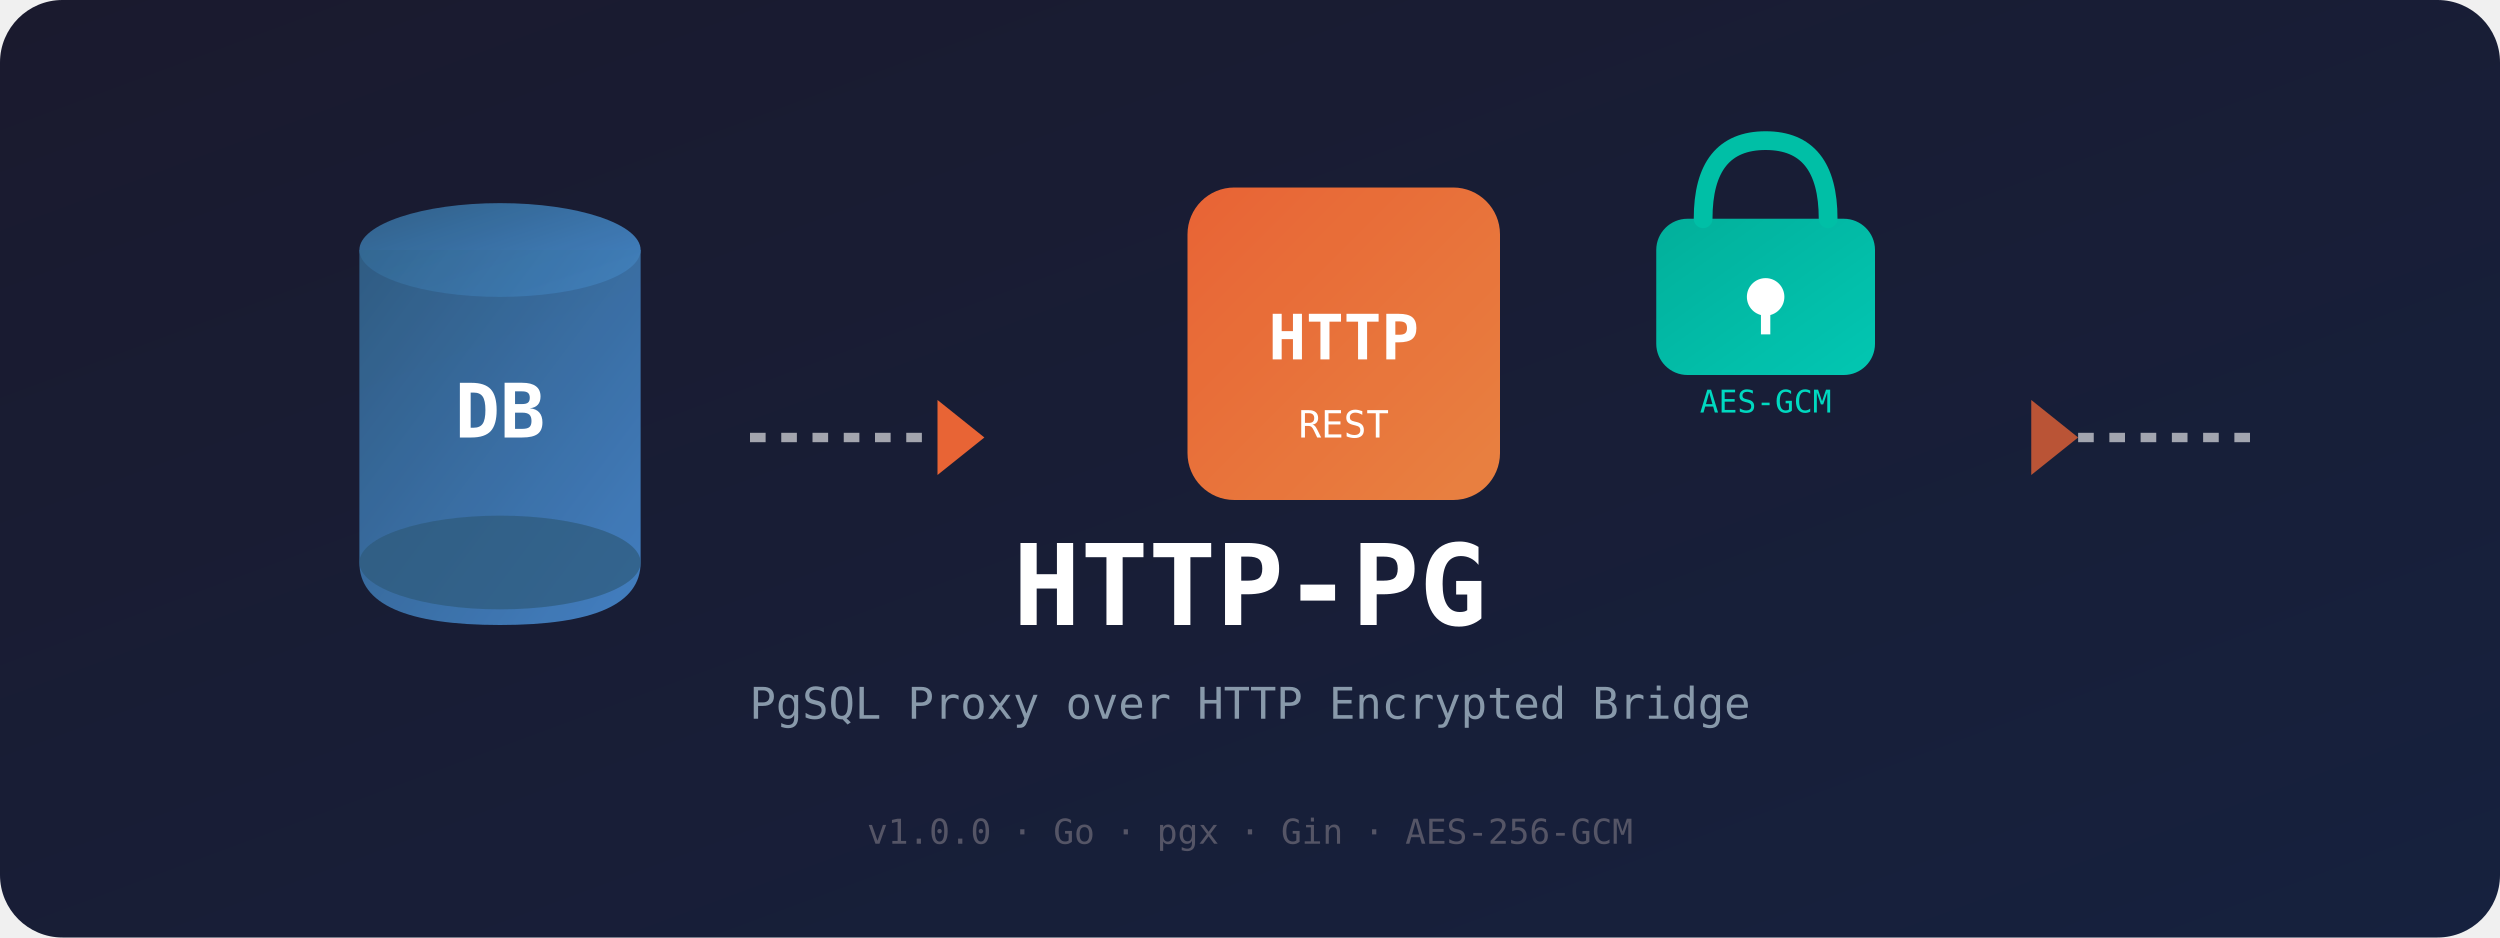
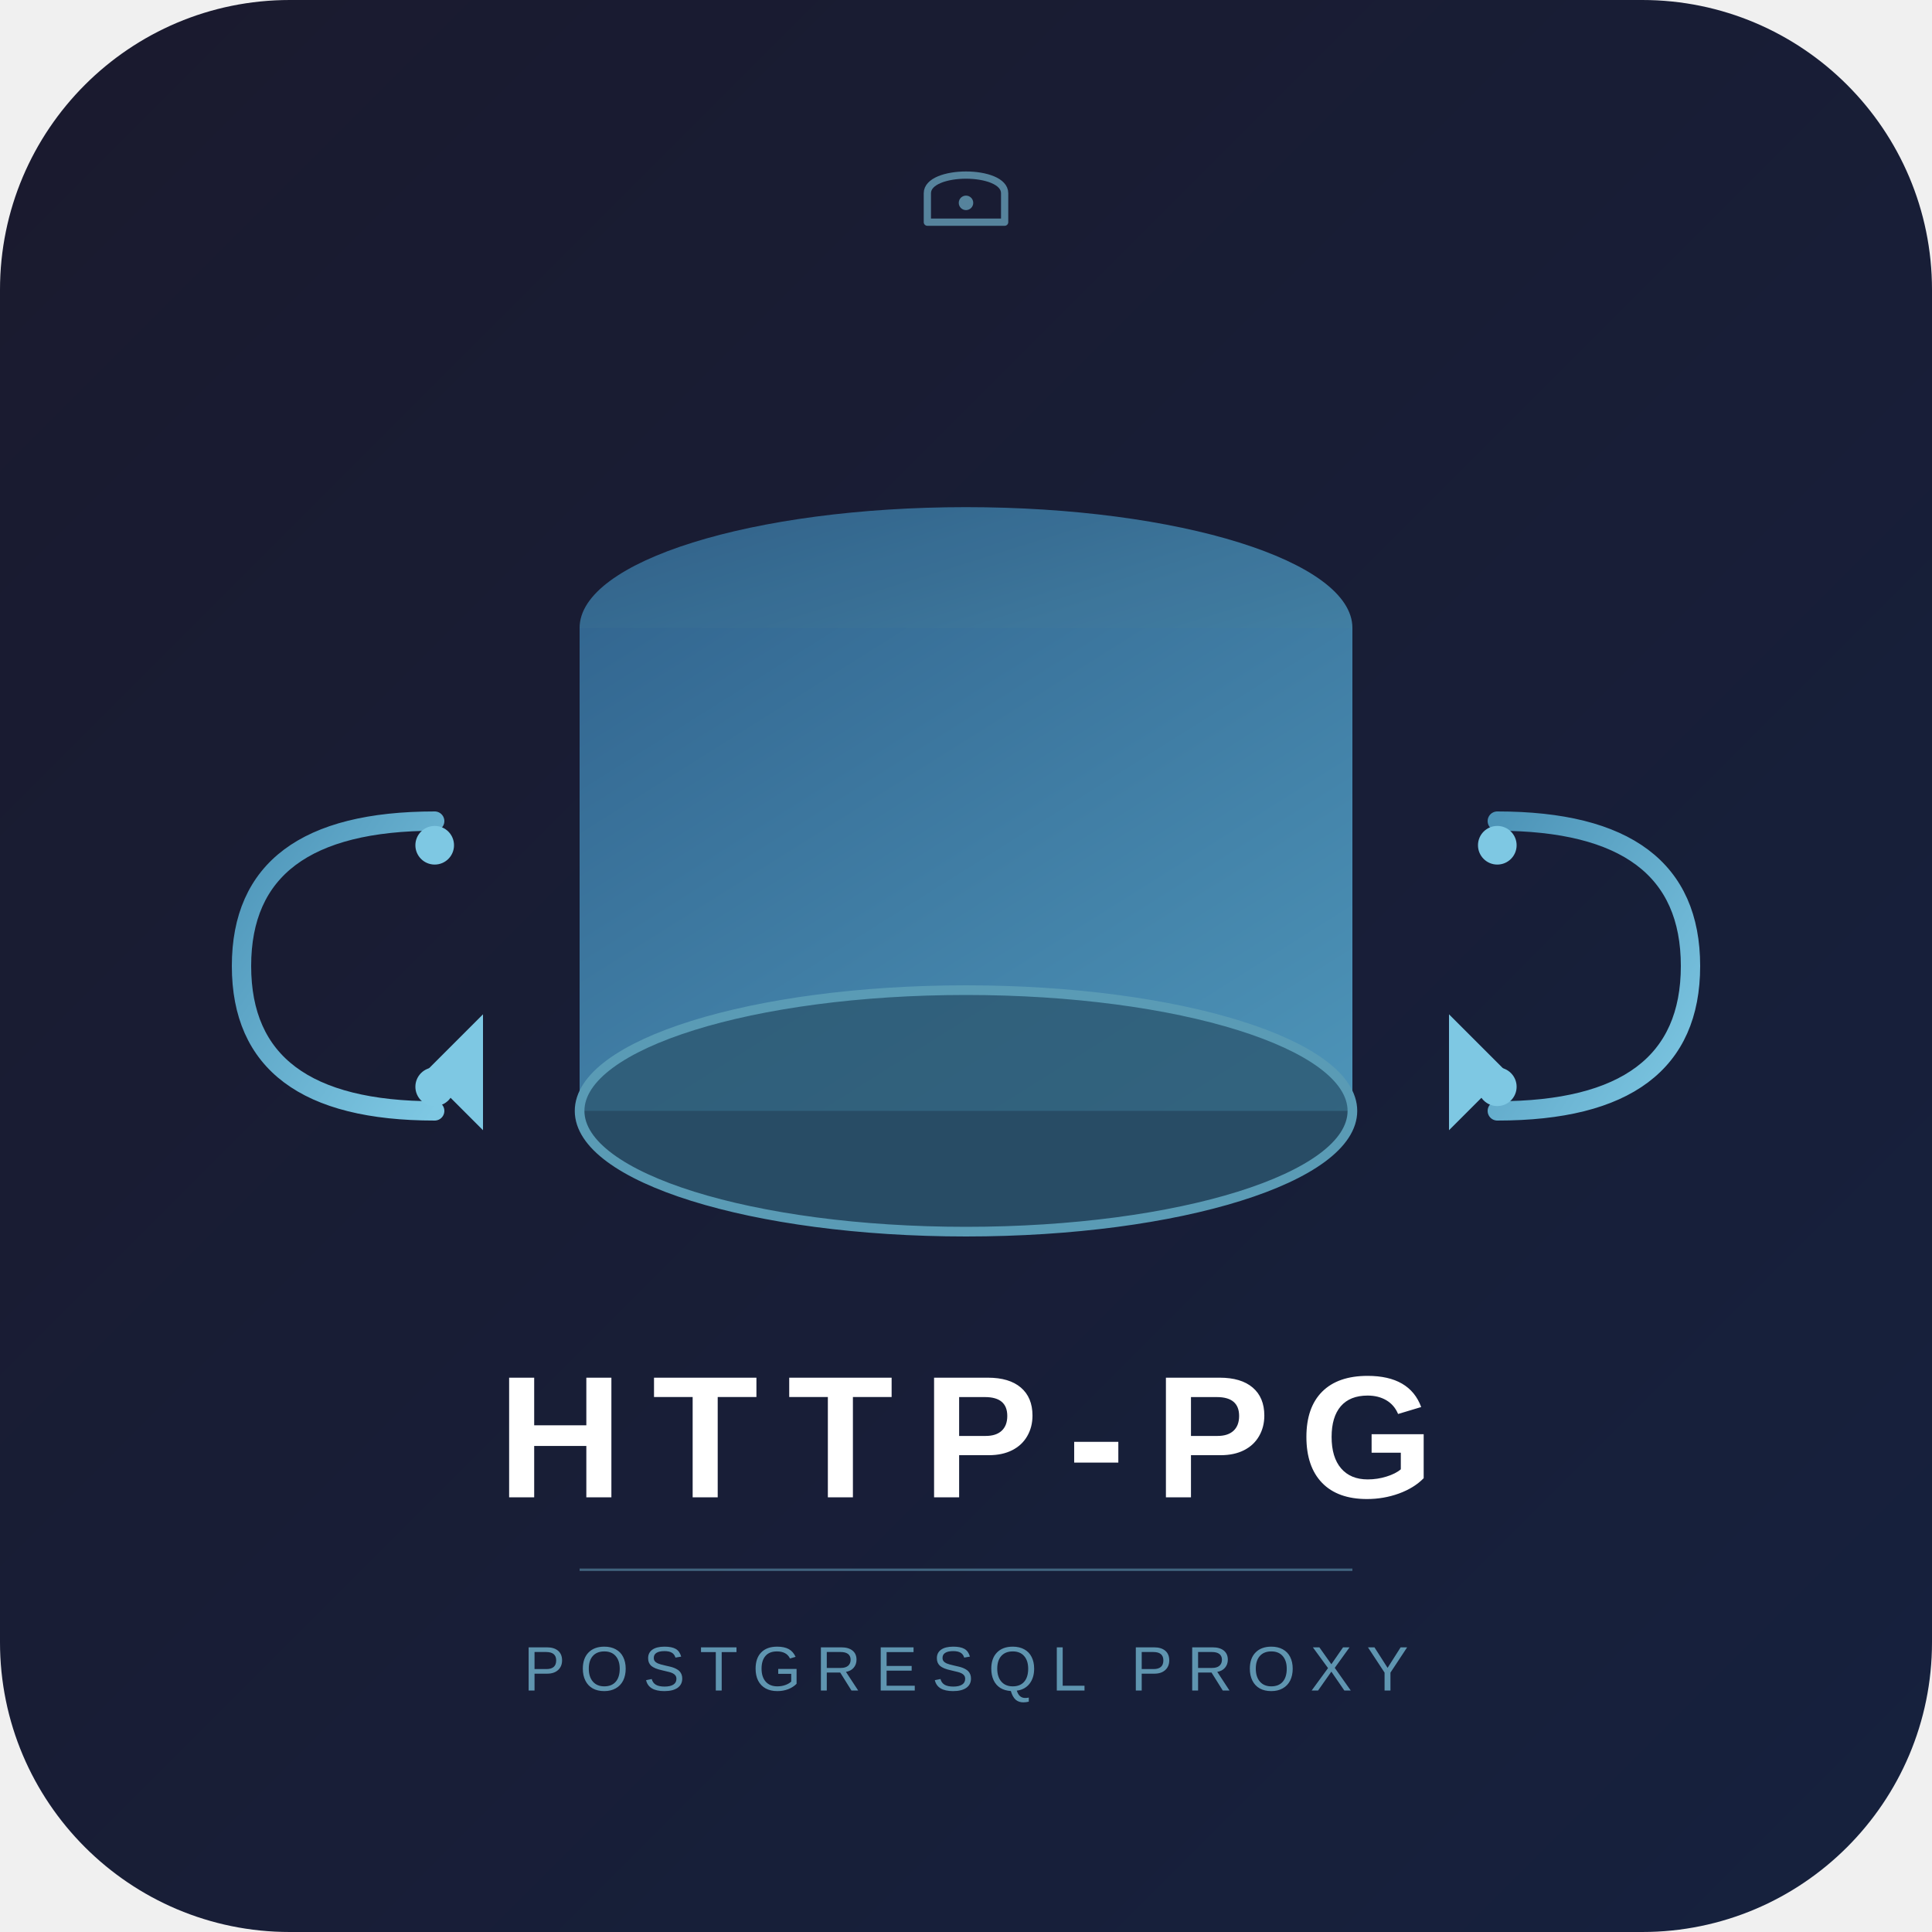
- <svg xmlns="http://www.w3.org/2000/svg" viewBox="0 0 800 300" width="800" height="300">
+ <svg xmlns="http://www.w3.org/2000/svg" viewBox="0 0 400 400" width="200" height="200">
  <defs>
-     <linearGradient id="bg" x1="0%" y1="0%" x2="100%" y2="100%">
-       <stop offset="0%" style="stop-color:#1a1a2e;stop-opacity:1" />
-       <stop offset="100%" style="stop-color:#16213e;stop-opacity:1" />
+     <linearGradient id="bg" x1="0" y1="0" x2="1" y2="1">
+       <stop offset="0%" stop-color="#1a1a2e" />
+       <stop offset="100%" stop-color="#16213e" />
    </linearGradient>
-     <linearGradient id="pg" x1="0%" y1="0%" x2="100%" y2="100%">
-       <stop offset="0%" style="stop-color:#336791;stop-opacity:1" />
-       <stop offset="100%" style="stop-color:#4A90D9;stop-opacity:1" />
+     <linearGradient id="db" x1="0" y1="0" x2="1" y2="1">
+       <stop offset="0%" stop-color="#336791" />
+       <stop offset="100%" stop-color="#4d94b8" />
    </linearGradient>
-     <linearGradient id="http" x1="0%" y1="0%" x2="100%" y2="100%">
-       <stop offset="0%" style="stop-color:#FF6B35;stop-opacity:1" />
-       <stop offset="100%" style="stop-color:#FF8C42;stop-opacity:1" />
-     </linearGradient>
-     <linearGradient id="lock" x1="0%" y1="0%" x2="100%" y2="100%">
-       <stop offset="0%" style="stop-color:#00BFA6;stop-opacity:1" />
-       <stop offset="100%" style="stop-color:#00D9C0;stop-opacity:1" />
+     <linearGradient id="arrow" x1="0" y1="0" x2="1" y2="1">
+       <stop offset="0%" stop-color="#4d94b8" />
+       <stop offset="100%" stop-color="#7ec8e3" />
    </linearGradient>
  </defs>
-   <rect width="800" height="300" rx="20" fill="url(#bg)" />
-   <g transform="translate(100, 60)">
-     <ellipse cx="60" cy="20" rx="45" ry="15" fill="url(#pg)" opacity="0.9" />
-     <path d="M15 20 L15 120 Q15 140 60 140 Q105 140 105 120 L105 20" fill="url(#pg)" opacity="0.85" />
-     <ellipse cx="60" cy="120" rx="45" ry="15" fill="#2D5A7B" opacity="0.7" />
-     <text x="60" y="80" text-anchor="middle" fill="white" font-size="24" font-family="monospace" font-weight="bold">DB</text>
+   <rect x="0" y="0" width="400" height="400" rx="60" fill="url(#bg)" />
+   <ellipse cx="200" cy="130" rx="80" ry="25" fill="url(#db)" opacity="0.9" />
+   <rect x="120" y="130" width="160" height="100" fill="url(#db)" />
+   <ellipse cx="200" cy="230" rx="80" ry="25" fill="#2c5870" opacity="0.8" />
+   <ellipse cx="200" cy="230" rx="80" ry="25" fill="none" stroke="#5a9bb5" stroke-width="2" />
+   <path d="M 90 170 Q 50 170 50 200 Q 50 230 90 230" fill="none" stroke="url(#arrow)" stroke-width="4" stroke-linecap="round" />
+   <path d="M 310 170 Q 350 170 350 200 Q 350 230 310 230" fill="none" stroke="url(#arrow)" stroke-width="4" stroke-linecap="round" />
+   <polygon points="88,222 100,210 100,234" fill="#7ec8e3" />
+   <polygon points="312,222 300,210 300,234" fill="#7ec8e3" />
+   <circle cx="90" cy="175" r="4" fill="#7ec8e3" />
+   <circle cx="310" cy="175" r="4" fill="#7ec8e3" />
+   <circle cx="90" cy="225" r="4" fill="#7ec8e3" />
+   <circle cx="310" cy="225" r="4" fill="#7ec8e3" />
+   <text x="200" y="310" text-anchor="middle" font-family="'Segoe UI', Arial, sans-serif" font-size="36" font-weight="700" letter-spacing="6" fill="#ffffff">
+     HTTP-PG
+   </text>
+   <line x1="120" y1="325" x2="280" y2="325" stroke="#7ec8e3" stroke-width="0.5" opacity="0.4" />
+   <text x="200" y="350" text-anchor="middle" font-family="'Segoe UI', Arial, sans-serif" font-size="13" font-weight="400" letter-spacing="3" fill="#7ec8e3" opacity="0.7">
+     POSTGRESQL PROXY
+   </text>
+   <g transform="translate(200, 40)" opacity="0.6">
+     <path d="M -8 6 L -8 0 C -8 -5 8 -5 8 0 L 8 6 Z" fill="none" stroke="#7ec8e3" stroke-width="1.5" stroke-linejoin="round" />
+     <circle cx="0" cy="2" r="1.5" fill="#7ec8e3" />
  </g>
-   <g transform="translate(240, 110)">
-     <path d="M0 30 L60 30" stroke="white" stroke-width="3" stroke-dasharray="5,5" opacity="0.6" />
-     <polygon points="60,18 75,30 60,42" fill="#FF6B35" opacity="0.9" />
-   </g>
-   <g transform="translate(380, 60)">
-     <rect width="100" height="100" rx="15" fill="url(#http)" opacity="0.9" />
-     <text x="50" y="55" text-anchor="middle" fill="white" font-size="20" font-family="monospace" font-weight="bold">HTTP</text>
-     <text x="50" y="80" text-anchor="middle" fill="white" font-size="12" font-family="monospace">REST</text>
-   </g>
-   <g transform="translate(530, 70)">
-     <rect width="70" height="50" rx="10" fill="url(#lock)" opacity="0.9" />
-     <path d="M15 0 Q15 -25 35 -25 Q55 -25 55 0" fill="none" stroke="#00BFA6" stroke-width="6" stroke-linecap="round" />
-     <circle cx="35" cy="25" r="6" fill="white" />
-     <line x1="35" y1="28" x2="35" y2="37" stroke="white" stroke-width="3" />
-     <text x="35" y="62" text-anchor="middle" fill="#00D9C0" font-size="10" font-family="monospace">AES-GCM</text>
-   </g>
-   <g transform="translate(650, 110)">
-     <polygon points="0,18 15,30 0,42" fill="#FF6B35" opacity="0.7" />
-     <path d="M15 30 L75 30" stroke="white" stroke-width="3" stroke-dasharray="5,5" opacity="0.6" />
-   </g>
-   <text x="400" y="200" text-anchor="middle" fill="white" font-size="36" font-family="monospace" font-weight="bold">HTTP-PG</text>
-   <text x="400" y="230" text-anchor="middle" fill="#8899AA" font-size="14" font-family="monospace">PgSQL Proxy over HTTP Encrypted Bridge</text>
-   <text x="400" y="270" text-anchor="middle" fill="#555566" font-size="11" font-family="monospace">v1.0.0  ·  Go  ·  pgx  ·  Gin  ·  AES-256-GCM</text>
</svg>
